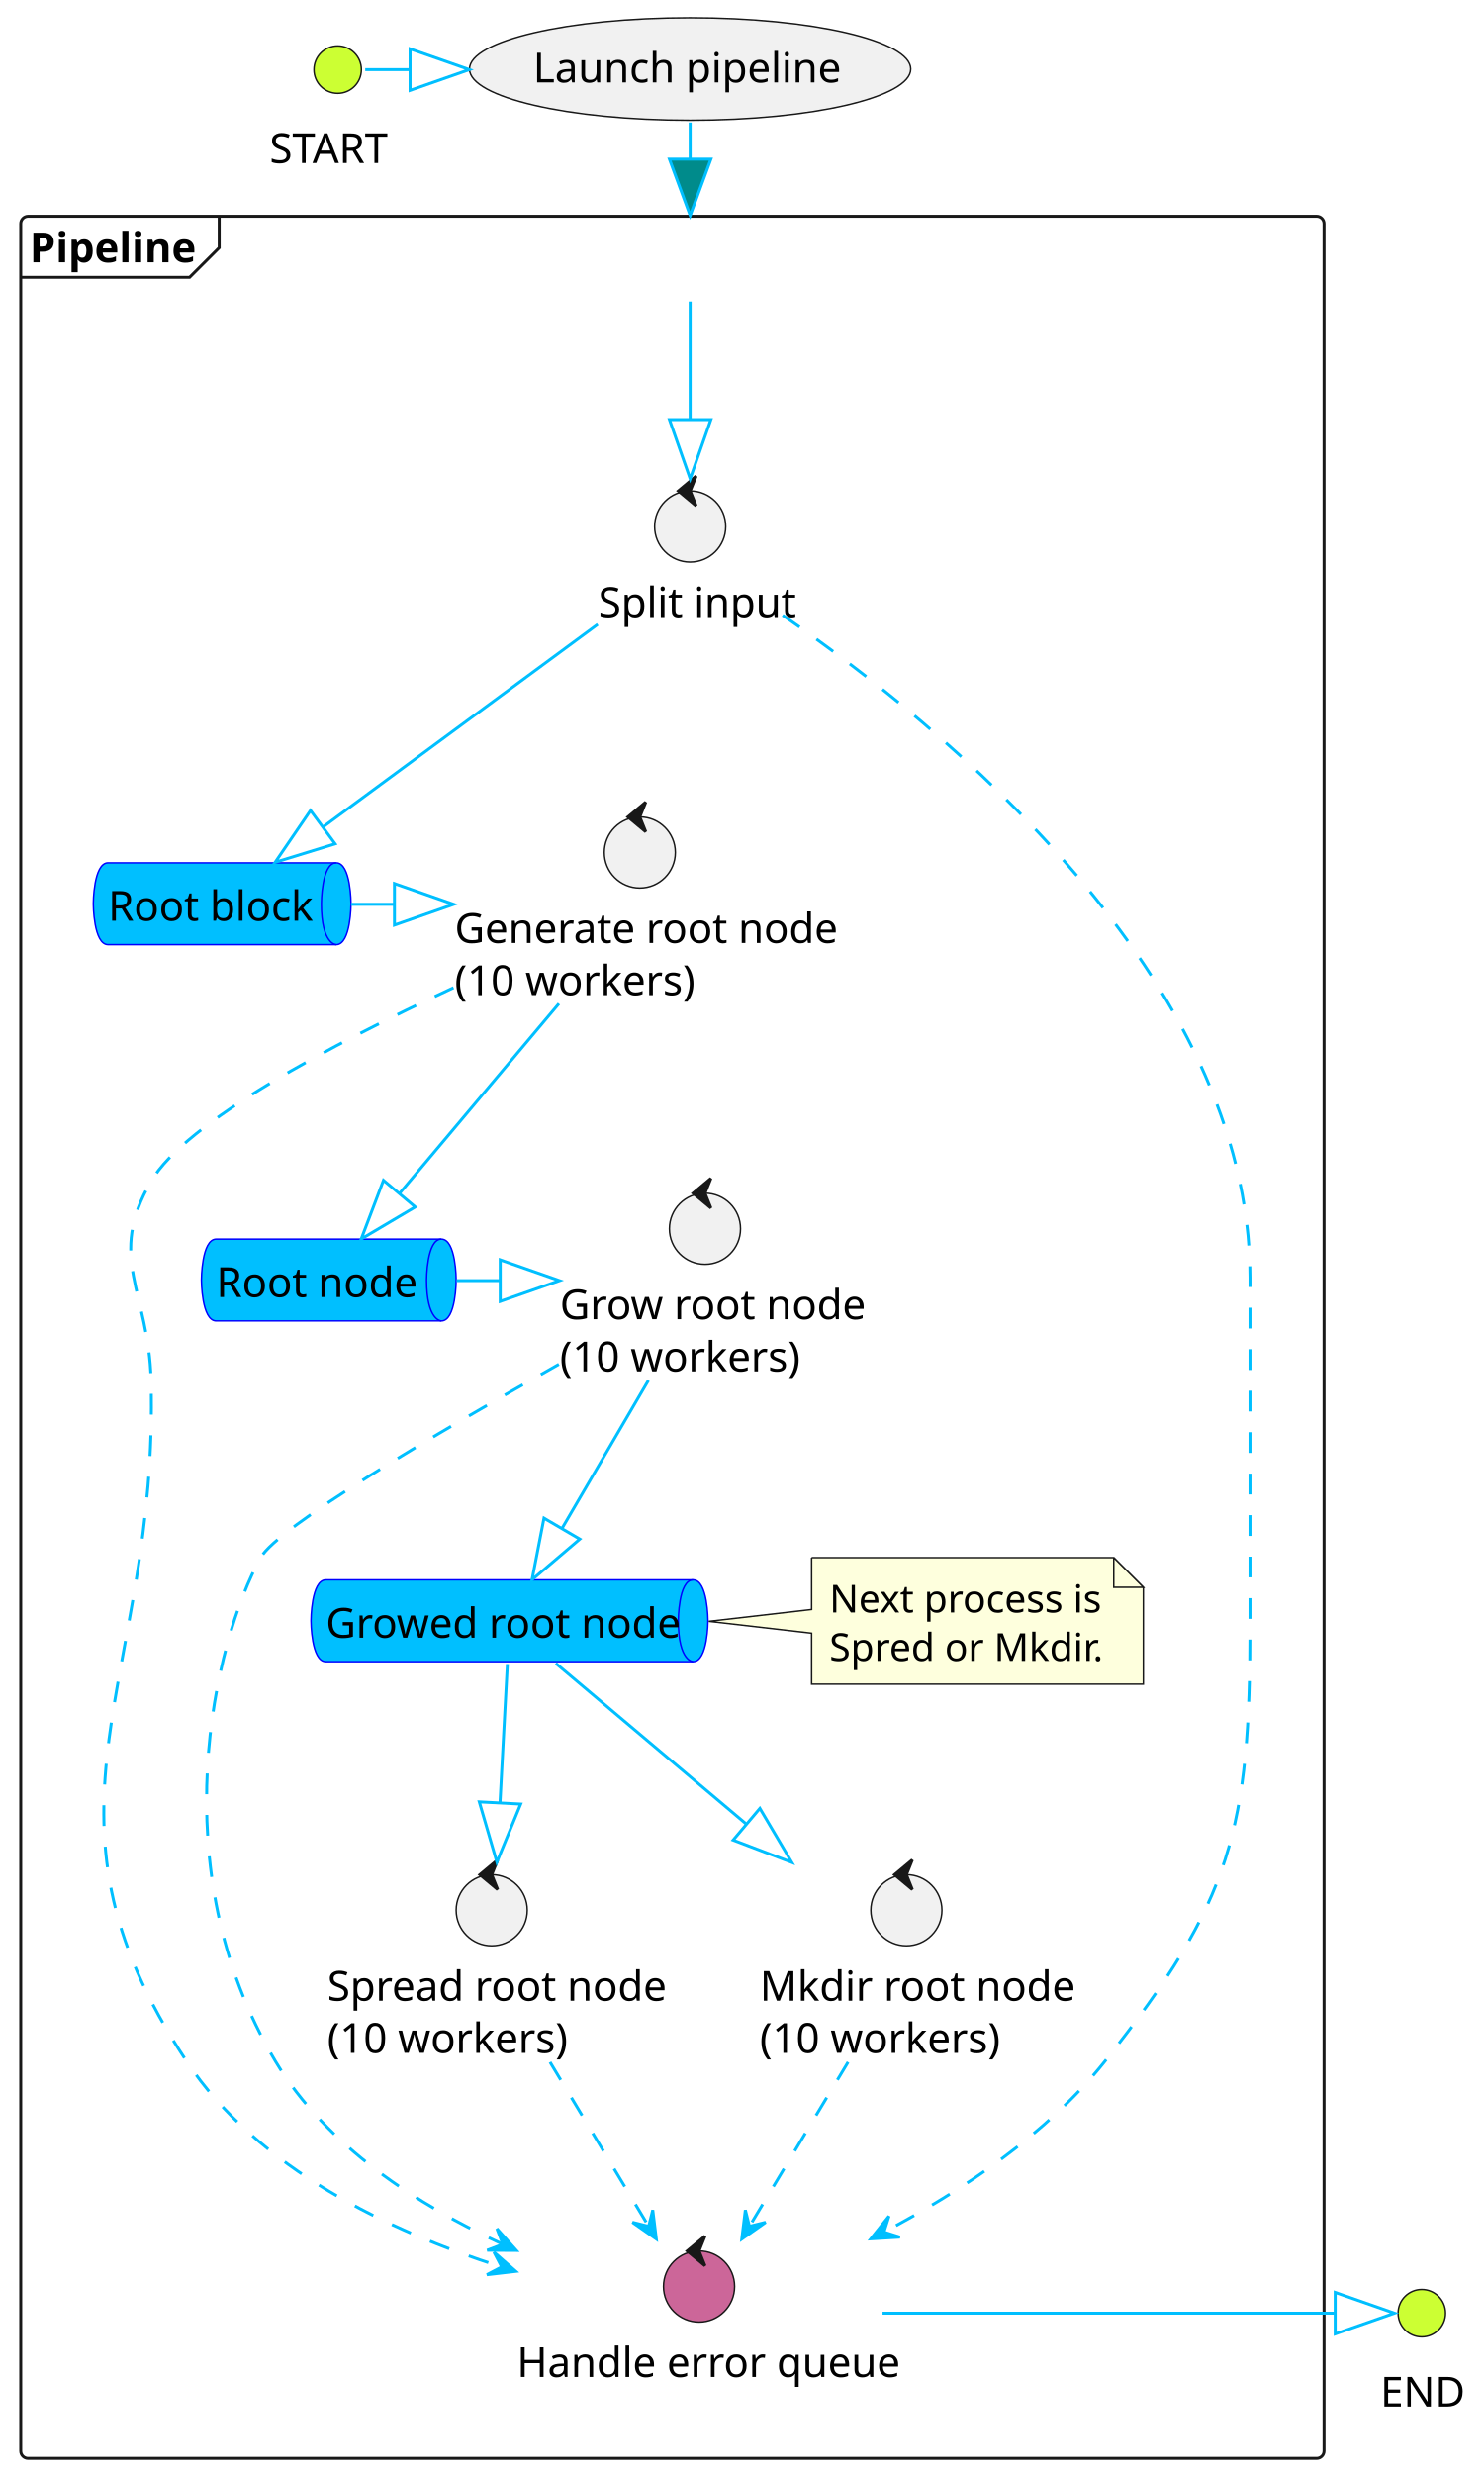
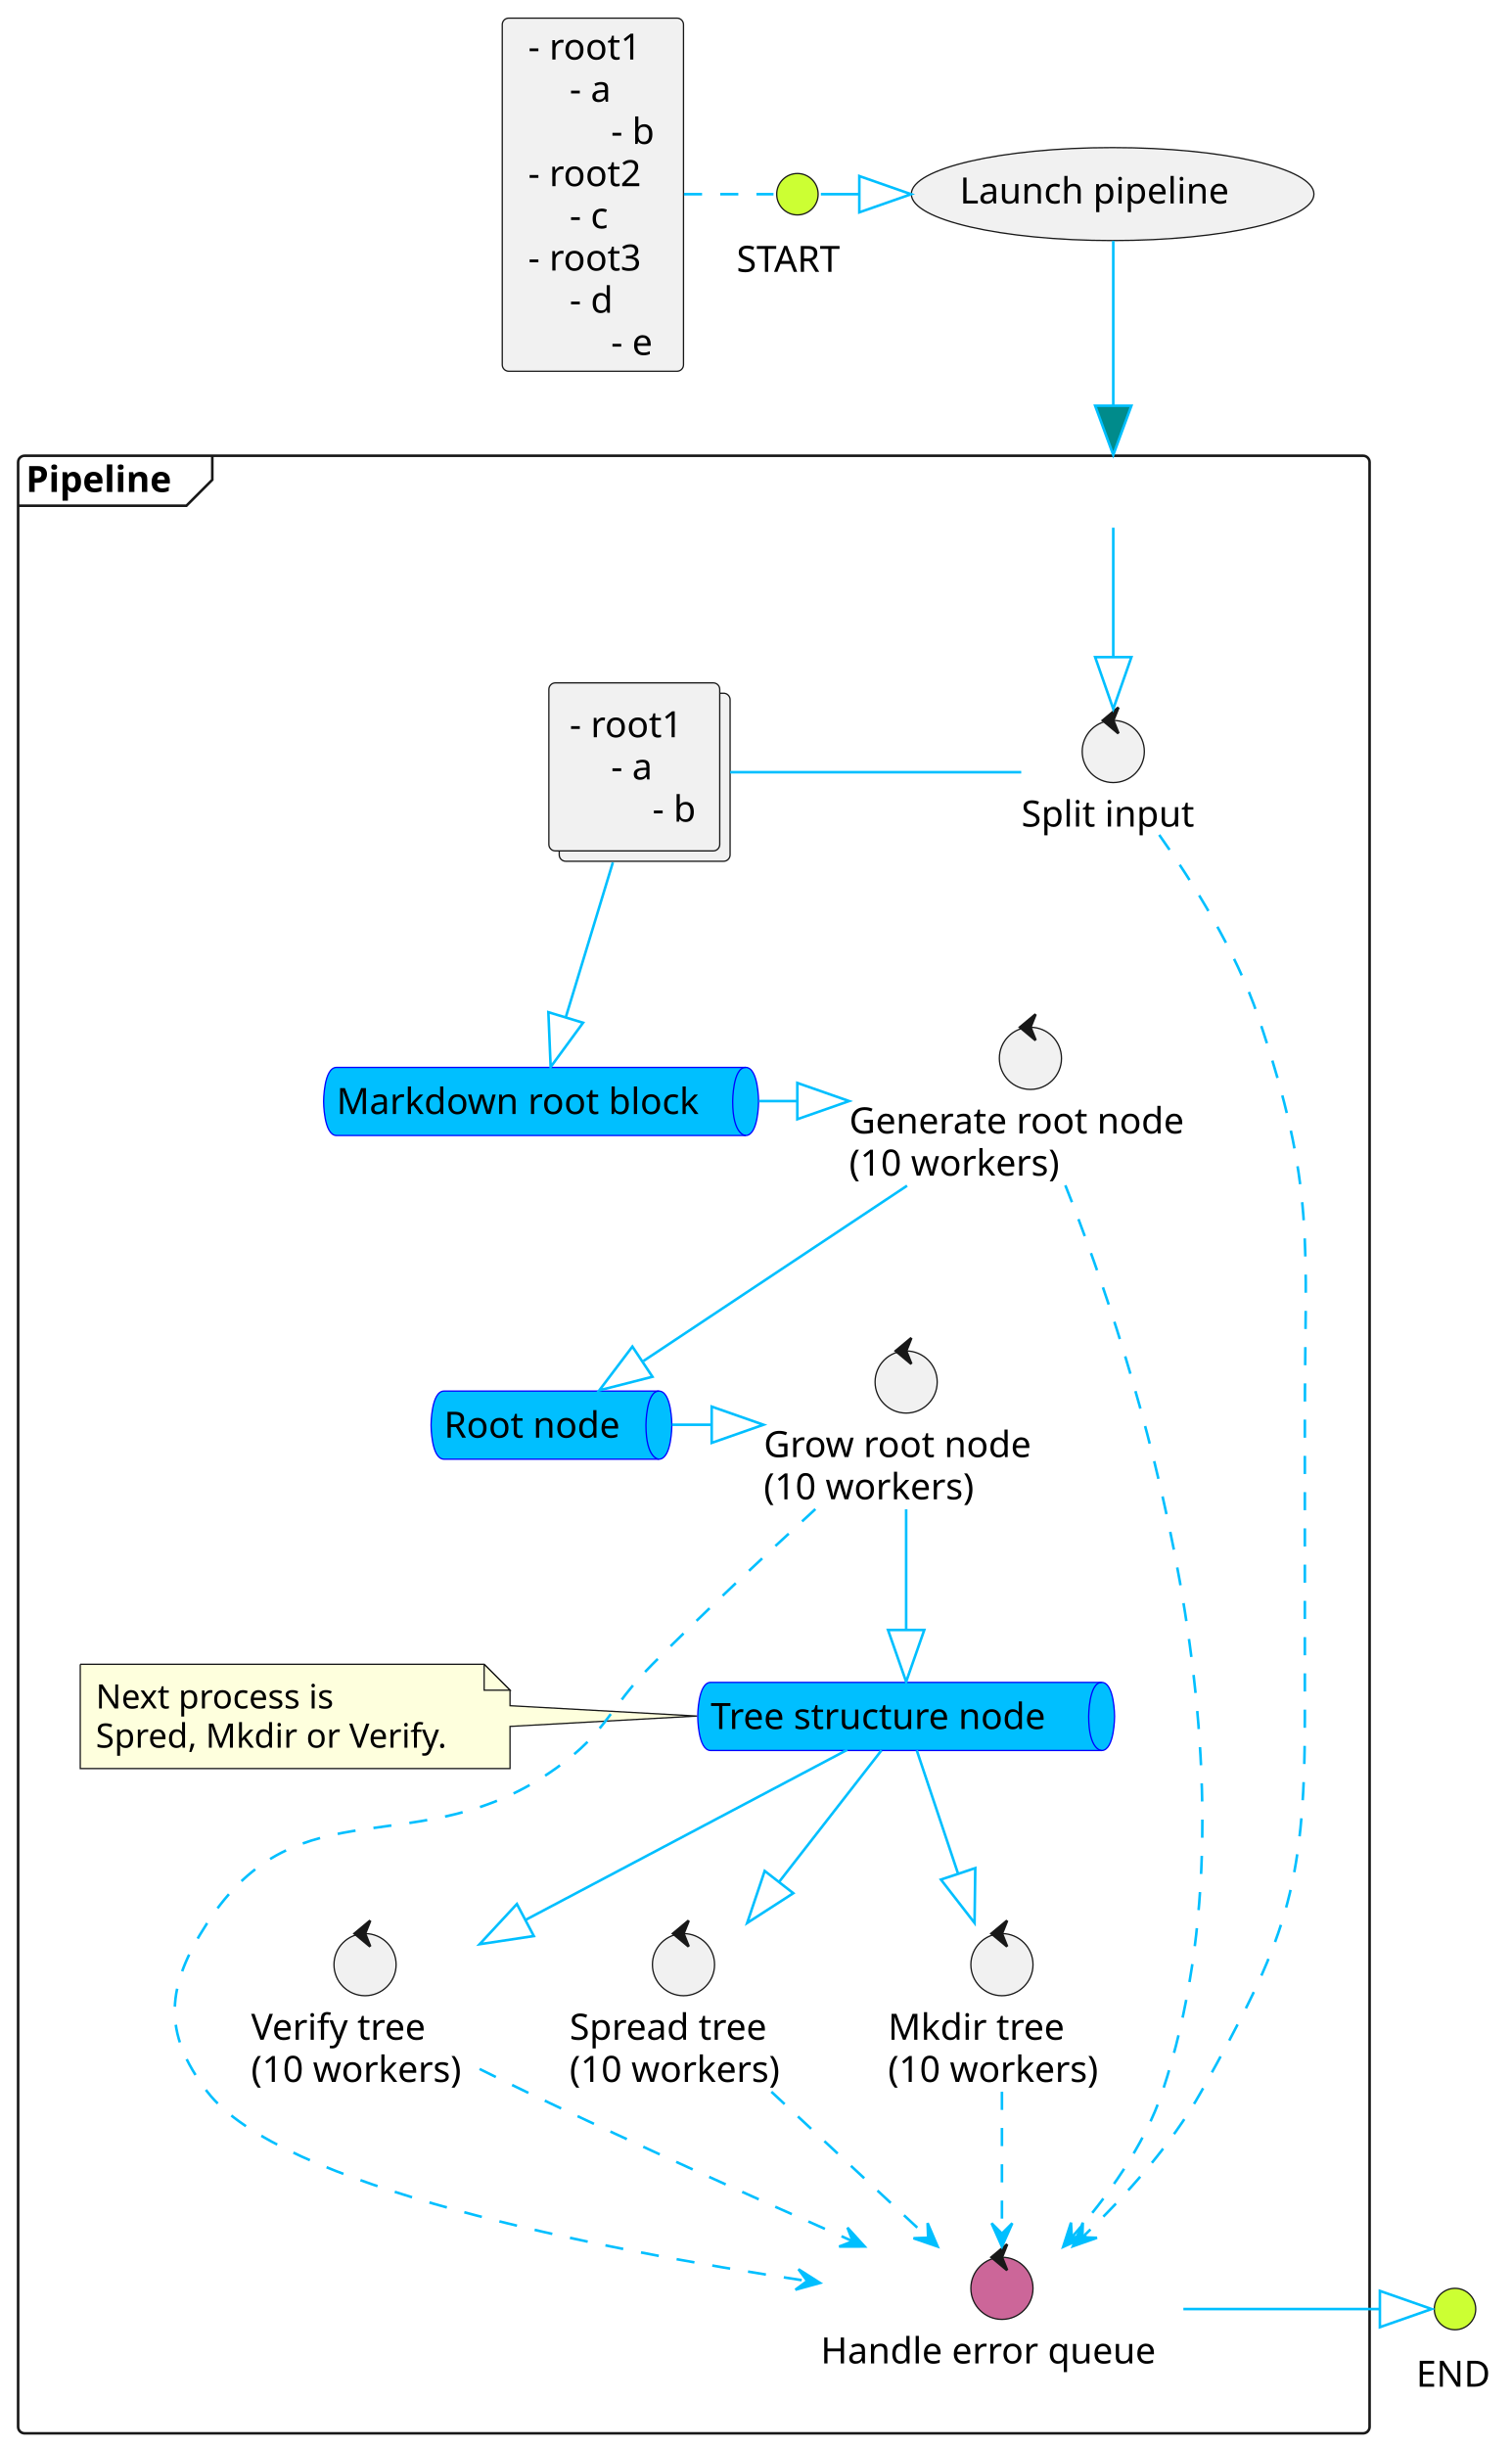
- <svg xmlns="http://www.w3.org/2000/svg" contentStyleType="text/css" height="835px" preserveAspectRatio="none" style="width:501px;height:835px;background:#008B8B;" version="1.1" viewBox="0 0 501 835" width="501px" zoomAndPan="magnify">
+ <svg xmlns="http://www.w3.org/2000/svg" contentStyleType="text/css" height="945px" preserveAspectRatio="none" style="width:584px;height:945px;background:#008B8B;" version="1.1" viewBox="0 0 584 945" width="584px" zoomAndPan="magnify">
  <defs />
  <g>
    <g id="cluster_pipeline">
-       <rect fill="none" height="756.72" rx="2.5" ry="2.5" style="stroke:#181818;stroke-width:1.0;" width="440" x="7" y="73" />
-       <path d="M74,73 L74,83.609 L64,93.609 L7,93.609 " fill="none" style="stroke:#181818;stroke-width:1.0;" />
-       <text fill="#000000" font-family="sans-serif" font-size="14" font-weight="bold" lengthAdjust="spacing" textLength="57" x="10" y="88.533">Pipeline</text>
+       <rect fill="none" height="763.72" rx="2.5" ry="2.5" style="stroke:#181818;stroke-width:1.0;" width="522" x="7" y="176" />
+       <path d="M82,176 L82,185.297 L72,195.297 L7,195.297 " fill="none" style="stroke:#181818;stroke-width:1.0;" />
+       <text fill="#000000" font-family="sans-serif" font-size="14" font-weight="bold" lengthAdjust="spacing" textLength="65" x="10" y="189.995">Pipeline</text>
    </g>
    <g id="elem_split_proc">
-       <ellipse cx="233" cy="177.72" fill="#F1F1F1" rx="12" ry="12" style="stroke:#181818;stroke-width:0.5;" />
-       <polygon fill="#181818" points="229,165.72,235,160.72,233,165.72,235,170.72,229,165.72" style="stroke:#181818;stroke-width:1.0;" />
-       <text fill="#000000" font-family="sans-serif" font-size="14" lengthAdjust="spacing" textLength="62" x="202" y="208.253">Split input</text>
+       <ellipse cx="430" cy="290.22" fill="#F1F1F1" rx="12" ry="12" style="stroke:#181818;stroke-width:0.5;" />
+       <polygon fill="#181818" points="426,278.22,432,273.22,430,278.22,432,283.22,426,278.22" style="stroke:#181818;stroke-width:1.0;" />
+       <text fill="#000000" font-family="sans-serif" font-size="14" lengthAdjust="spacing" textLength="71" x="394.5" y="319.215">Split input</text>
+     </g>
+     <g id="elem_splited">
+       <rect fill="#F1F1F1" height="64.891" rx="2.5" ry="2.5" style="stroke:#181818;stroke-width:0.5;" width="66" x="216" y="267.72" />
+       <rect fill="#F1F1F1" height="64.891" rx="2.5" ry="2.5" style="stroke:#181818;stroke-width:0.5;" width="66" x="212" y="263.72" />
+       <text fill="#000000" font-family="sans-serif" font-size="14" lengthAdjust="spacing" textLength="47" x="220" y="284.715">- root1</text>
+       <text fill="#000000" font-family="sans-serif" font-size="14" lengthAdjust="spacing" textLength="18" x="236" y="301.012">- a</text>
+       <text fill="#000000" font-family="sans-serif" font-size="14" lengthAdjust="spacing" textLength="18" x="252" y="317.309">- b</text>
    </g>
    <g id="elem_generate_root_worker">
-       <ellipse cx="216" cy="287.72" fill="#F1F1F1" rx="12" ry="12" style="stroke:#181818;stroke-width:0.5;" />
-       <polygon fill="#181818" points="212,275.72,218,270.72,216,275.72,218,280.72,212,275.72" style="stroke:#181818;stroke-width:1.0;" />
-       <text fill="#000000" font-family="sans-serif" font-size="14" lengthAdjust="spacing" textLength="125" x="153.5" y="318.253">Generate root node</text>
-       <text fill="#000000" font-family="sans-serif" font-size="14" lengthAdjust="spacing" textLength="79" x="153.5" y="335.863">(10 workers)</text>
+       <ellipse cx="398" cy="408.72" fill="#F1F1F1" rx="12" ry="12" style="stroke:#181818;stroke-width:0.5;" />
+       <polygon fill="#181818" points="394,396.72,400,391.72,398,396.72,400,401.72,394,396.72" style="stroke:#181818;stroke-width:1.0;" />
+       <text fill="#000000" font-family="sans-serif" font-size="14" lengthAdjust="spacing" textLength="140" x="328" y="437.715">Generate root node</text>
+       <text fill="#000000" font-family="sans-serif" font-size="14" lengthAdjust="spacing" textLength="88" x="328" y="454.012">(10 workers)</text>
    </g>
    <g id="elem_grow_worker">
-       <ellipse cx="238" cy="414.72" fill="#F1F1F1" rx="12" ry="12" style="stroke:#181818;stroke-width:0.5;" />
-       <polygon fill="#181818" points="234,402.72,240,397.72,238,402.72,240,407.72,234,402.72" style="stroke:#181818;stroke-width:1.0;" />
-       <text fill="#000000" font-family="sans-serif" font-size="14" lengthAdjust="spacing" textLength="98" x="189" y="445.253">Grow root node</text>
-       <text fill="#000000" font-family="sans-serif" font-size="14" lengthAdjust="spacing" textLength="79" x="189" y="462.863">(10 workers)</text>
+       <ellipse cx="350" cy="533.72" fill="#F1F1F1" rx="12" ry="12" style="stroke:#181818;stroke-width:0.5;" />
+       <polygon fill="#181818" points="346,521.72,352,516.72,350,521.72,352,526.72,346,521.72" style="stroke:#181818;stroke-width:1.0;" />
+       <text fill="#000000" font-family="sans-serif" font-size="14" lengthAdjust="spacing" textLength="110" x="295" y="562.715">Grow root node</text>
+       <text fill="#000000" font-family="sans-serif" font-size="14" lengthAdjust="spacing" textLength="88" x="295" y="579.012">(10 workers)</text>
    </g>
    <g id="elem_spread_worker">
-       <ellipse cx="166" cy="644.72" fill="#F1F1F1" rx="12" ry="12" style="stroke:#181818;stroke-width:0.5;" />
-       <polygon fill="#181818" points="162,632.72,168,627.72,166,632.72,168,637.72,162,632.72" style="stroke:#181818;stroke-width:1.0;" />
-       <text fill="#000000" font-family="sans-serif" font-size="14" lengthAdjust="spacing" textLength="111" x="110.5" y="675.253">Spread root node</text>
-       <text fill="#000000" font-family="sans-serif" font-size="14" lengthAdjust="spacing" textLength="79" x="110.5" y="692.863">(10 workers)</text>
+       <ellipse cx="264" cy="758.72" fill="#F1F1F1" rx="12" ry="12" style="stroke:#181818;stroke-width:0.5;" />
+       <polygon fill="#181818" points="260,746.72,266,741.72,264,746.72,266,751.72,260,746.72" style="stroke:#181818;stroke-width:1.0;" />
+       <text fill="#000000" font-family="sans-serif" font-size="14" lengthAdjust="spacing" textLength="84" x="220" y="787.715">Spread tree</text>
+       <text fill="#000000" font-family="sans-serif" font-size="14" lengthAdjust="spacing" textLength="88" x="220" y="804.012">(10 workers)</text>
    </g>
    <g id="elem_mkdir_worker">
-       <ellipse cx="306" cy="644.72" fill="#F1F1F1" rx="12" ry="12" style="stroke:#181818;stroke-width:0.5;" />
-       <polygon fill="#181818" points="302,632.72,308,627.72,306,632.72,308,637.72,302,632.72" style="stroke:#181818;stroke-width:1.0;" />
-       <text fill="#000000" font-family="sans-serif" font-size="14" lengthAdjust="spacing" textLength="99" x="256.5" y="675.253">Mkdir root node</text>
-       <text fill="#000000" font-family="sans-serif" font-size="14" lengthAdjust="spacing" textLength="79" x="256.5" y="692.863">(10 workers)</text>
+       <ellipse cx="387" cy="758.72" fill="#F1F1F1" rx="12" ry="12" style="stroke:#181818;stroke-width:0.5;" />
+       <polygon fill="#181818" points="383,746.72,389,741.72,387,746.72,389,751.72,383,746.72" style="stroke:#181818;stroke-width:1.0;" />
+       <text fill="#000000" font-family="sans-serif" font-size="14" lengthAdjust="spacing" textLength="72" x="343" y="787.715">Mkdir tree</text>
+       <text fill="#000000" font-family="sans-serif" font-size="14" lengthAdjust="spacing" textLength="88" x="343" y="804.012">(10 workers)</text>
+     </g>
+     <g id="elem_verify_worker">
+       <ellipse cx="141" cy="758.72" fill="#F1F1F1" rx="12" ry="12" style="stroke:#181818;stroke-width:0.5;" />
+       <polygon fill="#181818" points="137,746.72,143,741.72,141,746.72,143,751.72,137,746.72" style="stroke:#181818;stroke-width:1.0;" />
+       <text fill="#000000" font-family="sans-serif" font-size="14" lengthAdjust="spacing" textLength="75" x="97" y="787.715">Verify tree</text>
+       <text fill="#000000" font-family="sans-serif" font-size="14" lengthAdjust="spacing" textLength="88" x="97" y="804.012">(10 workers)</text>
    </g>
    <g id="elem_error_handler">
-       <ellipse cx="236" cy="771.72" fill="#CC6699" rx="12" ry="12" style="stroke:#181818;stroke-width:0.5;" />
-       <polygon fill="#181818" points="232,759.72,238,754.72,236,759.72,238,764.72,232,759.72" style="stroke:#181818;stroke-width:1.0;" />
-       <text fill="#000000" font-family="sans-serif" font-size="14" lengthAdjust="spacing" textLength="123" x="174.5" y="802.253">Handle error queue</text>
+       <ellipse cx="387" cy="883.72" fill="#CC6699" rx="12" ry="12" style="stroke:#181818;stroke-width:0.5;" />
+       <polygon fill="#181818" points="383,871.72,389,866.72,387,871.72,389,876.72,383,871.72" style="stroke:#181818;stroke-width:1.0;" />
+       <text fill="#000000" font-family="sans-serif" font-size="14" lengthAdjust="spacing" textLength="140" x="317" y="912.715">Handle error queue</text>
    </g>
    <g id="elem_split_q">
-       <path d="M36.5,291.22 L113.5,291.22 C118.5,291.22 118.5,305.025 118.5,305.025 C118.5,305.025 118.5,318.829 113.5,318.829 L36.5,318.829 C31.5,318.829 31.5,305.025 31.5,305.025 C31.5,305.025 31.5,291.22 36.5,291.22 " fill="#00BFFF" style="stroke:#0000FF;stroke-width:0.5;" />
-       <path d="M113.5,291.22 C108.5,291.22 108.5,305.025 108.5,305.025 C108.5,318.829 113.5,318.829 113.5,318.829 " fill="none" style="stroke:#0000FF;stroke-width:0.5;" />
-       <text fill="#000000" font-family="sans-serif" font-size="14" lengthAdjust="spacing" textLength="67" x="36.5" y="310.753">Root block</text>
+       <path d="M130,412.22 L288,412.22 C293,412.22 293,425.368 293,425.368 C293,425.368 293,438.517 288,438.517 L130,438.517 C125,438.517 125,425.368 125,425.368 C125,425.368 125,412.22 130,412.22 " fill="#00BFFF" style="stroke:#0000FF;stroke-width:0.5;" />
+       <path d="M288,412.22 C283,412.22 283,425.368 283,425.368 C283,438.517 288,438.517 288,438.517 " fill="none" style="stroke:#0000FF;stroke-width:0.5;" />
+       <text fill="#000000" font-family="sans-serif" font-size="14" lengthAdjust="spacing" textLength="148" x="130" y="430.215">Markdown root block</text>
    </g>
    <g id="elem_root_q">
-       <path d="M73,418.22 L149,418.22 C154,418.22 154,432.025 154,432.025 C154,432.025 154,445.829 149,445.829 L73,445.829 C68,445.829 68,432.025 68,432.025 C68,432.025 68,418.22 73,418.22 " fill="#00BFFF" style="stroke:#0000FF;stroke-width:0.5;" />
-       <path d="M149,418.22 C144,418.22 144,432.025 144,432.025 C144,445.829 149,445.829 149,445.829 " fill="none" style="stroke:#0000FF;stroke-width:0.5;" />
-       <text fill="#000000" font-family="sans-serif" font-size="14" lengthAdjust="spacing" textLength="66" x="73" y="437.753">Root node</text>
+       <path d="M171.5,537.22 L254.5,537.22 C259.5,537.22 259.5,550.368 259.5,550.368 C259.5,550.368 259.5,563.517 254.5,563.517 L171.5,563.517 C166.5,563.517 166.5,550.368 166.5,550.368 C166.5,550.368 166.5,537.22 171.5,537.22 " fill="#00BFFF" style="stroke:#0000FF;stroke-width:0.5;" />
+       <path d="M254.5,537.22 C249.5,537.22 249.5,550.368 249.5,550.368 C249.5,563.517 254.5,563.517 254.5,563.517 " fill="none" style="stroke:#0000FF;stroke-width:0.5;" />
+       <text fill="#000000" font-family="sans-serif" font-size="14" lengthAdjust="spacing" textLength="73" x="171.5" y="555.215">Root node</text>
    </g>
    <g id="elem_growing_q">
-       <path d="M110,533.22 L234,533.22 C239,533.22 239,547.025 239,547.025 C239,547.025 239,560.829 234,560.829 L110,560.829 C105,560.829 105,547.025 105,547.025 C105,547.025 105,533.22 110,533.22 " fill="#00BFFF" style="stroke:#0000FF;stroke-width:0.5;" />
-       <path d="M234,533.22 C229,533.22 229,547.025 229,547.025 C229,560.829 234,560.829 234,560.829 " fill="none" style="stroke:#0000FF;stroke-width:0.5;" />
-       <text fill="#000000" font-family="sans-serif" font-size="14" lengthAdjust="spacing" textLength="114" x="110" y="552.753">Growed root node</text>
+       <path d="M274.5,649.72 L425.5,649.72 C430.5,649.72 430.5,662.868 430.5,662.868 C430.5,662.868 430.5,676.017 425.5,676.017 L274.5,676.017 C269.5,676.017 269.5,662.868 269.5,662.868 C269.5,662.868 269.5,649.72 274.5,649.72 " fill="#00BFFF" style="stroke:#0000FF;stroke-width:0.5;" />
+       <path d="M425.5,649.72 C420.5,649.72 420.5,662.868 420.5,662.868 C420.5,676.017 425.5,676.017 425.5,676.017 " fill="none" style="stroke:#0000FF;stroke-width:0.5;" />
+       <text fill="#000000" font-family="sans-serif" font-size="14" lengthAdjust="spacing" textLength="141" x="274.5" y="667.715">Tree structure node</text>
    </g>
-     <g id="elem_GMN15">
-       <path d="M274,525.72 L274,543.22 L239.27,547.22 L274,551.22 L274,568.423 A0,0 0 0 0 274,568.423 L386,568.423 A0,0 0 0 0 386,568.423 L386,535.72 L376,525.72 L274,525.72 A0,0 0 0 0 274,525.72 " fill="#FEFFDD" style="stroke:#181818;stroke-width:0.5;" />
-       <path d="M376,525.72 L376,535.72 L386,535.72 L376,525.72 " fill="#FEFFDD" style="stroke:#181818;stroke-width:0.5;" />
-       <text fill="#000000" font-family="sans-serif" font-size="13" lengthAdjust="spacing" textLength="91" x="280" y="544.215">Next process is</text>
-       <text fill="#000000" font-family="sans-serif" font-size="13" lengthAdjust="spacing" textLength="89" x="280" y="560.567">Spred or Mkdir.</text>
+     <g id="elem_GMN19">
+       <path d="M31,642.72 L31,682.986 A0,0 0 0 0 31,682.986 L197,682.986 A0,0 0 0 0 197,682.986 L197,666.72 L269.25,662.72 L197,658.72 L197,652.72 L187,642.72 L31,642.72 A0,0 0 0 0 31,642.72 " fill="#FEFFDD" style="stroke:#181818;stroke-width:0.5;" />
+       <path d="M187,642.72 L187,652.72 L197,652.72 L187,642.72 " fill="#FEFFDD" style="stroke:#181818;stroke-width:0.5;" />
+       <text fill="#000000" font-family="sans-serif" font-size="13" lengthAdjust="spacing" textLength="100" x="37" y="659.787">Next process is</text>
+       <text fill="#000000" font-family="sans-serif" font-size="13" lengthAdjust="spacing" textLength="145" x="37" y="674.92">Spred, Mkdir or Verify.</text>
    </g>
    <g id="elem_start">
-       <ellipse cx="114" cy="23.5" fill="#CCFF33" rx="8" ry="8" style="stroke:#181818;stroke-width:0.5;" />
-       <text fill="#000000" font-family="sans-serif" font-size="14" lengthAdjust="spacing" textLength="46" x="91" y="55.033">START</text>
+       <ellipse cx="308" cy="75" fill="#CCFF33" rx="8" ry="8" style="stroke:#181818;stroke-width:0.5;" />
+       <text fill="#000000" font-family="sans-serif" font-size="14" lengthAdjust="spacing" textLength="47" x="284.5" y="104.995">START</text>
+     </g>
+     <g id="elem_markdown">
+       <rect fill="#F1F1F1" height="136.375" rx="2.5" ry="2.5" style="stroke:#181818;stroke-width:0.5;" width="70" x="194" y="7" />
+       <text fill="#000000" font-family="sans-serif" font-size="14" lengthAdjust="spacing" textLength="47" x="204" y="22.995">- root1</text>
+       <text fill="#000000" font-family="sans-serif" font-size="14" lengthAdjust="spacing" textLength="18" x="220" y="39.292">- a</text>
+       <text fill="#000000" font-family="sans-serif" font-size="14" lengthAdjust="spacing" textLength="18" x="236" y="55.589">- b</text>
+       <text fill="#000000" font-family="sans-serif" font-size="14" lengthAdjust="spacing" textLength="47" x="204" y="71.886">- root2</text>
+       <text fill="#000000" font-family="sans-serif" font-size="14" lengthAdjust="spacing" textLength="17" x="220" y="88.183">- c</text>
+       <text fill="#000000" font-family="sans-serif" font-size="14" lengthAdjust="spacing" textLength="47" x="204" y="104.48">- root3</text>
+       <text fill="#000000" font-family="sans-serif" font-size="14" lengthAdjust="spacing" textLength="18" x="220" y="120.776">- d</text>
+       <text fill="#000000" font-family="sans-serif" font-size="14" lengthAdjust="spacing" textLength="18" x="236" y="137.073">- e</text>
    </g>
    <g id="elem_init">
-       <ellipse cx="232.981" cy="23.296" fill="#F1F1F1" rx="74.481" ry="17.296" style="stroke:#181818;stroke-width:0.5;" />
-       <text fill="#000000" font-family="sans-serif" font-size="14" lengthAdjust="spacing" textLength="100" x="179.981" y="27.813">Launch pipeline</text>
+       <ellipse cx="429.753" cy="74.951" fill="#F1F1F1" rx="77.753" ry="17.951" style="stroke:#181818;stroke-width:0.5;" />
+       <text fill="#000000" font-family="sans-serif" font-size="14" lengthAdjust="spacing" textLength="113" x="370.699" y="78.581">Launch pipeline</text>
    </g>
    <g id="elem_end">
-       <ellipse cx="480" cy="780.72" fill="#CCFF33" rx="8" ry="8" style="stroke:#181818;stroke-width:0.5;" />
-       <text fill="#000000" font-family="sans-serif" font-size="14" lengthAdjust="spacing" textLength="28" x="466" y="812.253">END</text>
+       <ellipse cx="562" cy="891.72" fill="#CCFF33" rx="8" ry="8" style="stroke:#181818;stroke-width:0.5;" />
+       <text fill="#000000" font-family="sans-serif" font-size="14" lengthAdjust="spacing" textLength="30" x="547" y="921.715">END</text>
+     </g>
+     <g id="link_markdown_start">
+       <path d="M264.18,75 C275.71,75 287.23,75 298.76,75 " fill="none" id="markdown-start" style="stroke:#00BFFF;stroke-width:1.0;stroke-dasharray:7.0,7.0;" />
    </g>
    <g id="link_start_init">
-       <path d="M123.3,23.5 C128.33,23.5 133.36,23.5 138.4,23.5 " fill="none" id="start-to-init" style="stroke:#00BFFF;stroke-width:1.0;" />
-       <polygon fill="none" points="138.44,16.5,158.44,23.5,138.44,30.5,138.44,16.5" style="stroke:#00BFFF;stroke-width:1.0;" />
+       <path d="M317.05,75 C321.96,75 326.86,75 331.76,75 " fill="none" id="start-to-init" style="stroke:#00BFFF;stroke-width:1.0;" />
+       <polygon fill="none" points="331.91,68,351.91,75,331.91,82,331.91,68" style="stroke:#00BFFF;stroke-width:1.0;" />
    </g>
    <g id="link_init_pipeline">
-       <path d="M233,41.34 C233,46.752 233,53.005 233,59.373 C233,62.557 233,65.77 233,68.921 C233,69.709 233,70.493 233,71.272 C233,71.661 233,72.049 233,72.436 C233,72.533 233,72.629 233,72.726 " fill="none" id="init-to-pipeline" style="stroke:#00BFFF;stroke-width:1.0;" />
-       <polygon fill="#008B8B" points="233,72.726,240,53.726,226,53.726,233,72.726" style="stroke:#00BFFF;stroke-width:1.0;" />
+       <path d="M430,93.04 C430,110.015 430,136.762 430,159.551 C430,165.248 430,170.698 430,175.686 " fill="none" id="init-to-pipeline" style="stroke:#00BFFF;stroke-width:1.0;" />
+       <polygon fill="#008B8B" points="430,175.686,437,156.686,423,156.686,430,175.686" style="stroke:#00BFFF;stroke-width:1.0;" />
    </g>
    <g id="link_pipeline_split_proc">
-       <path d="M233,101.78 C233,102.98 233,121.83 233,141.35 " fill="none" id="pipeline-to-split_proc" style="stroke:#00BFFF;stroke-width:1.0;" />
-       <polygon fill="none" points="240,141.62,233,161.62,226,141.62,240,141.62" style="stroke:#00BFFF;stroke-width:1.0;" />
+       <path d="M430,203.79 C430,205.24 430,229.89 430,253.5 " fill="none" id="pipeline-to-split_proc" style="stroke:#00BFFF;stroke-width:1.0;" />
+       <polygon fill="none" points="437,253.78,430,273.78,423,253.78,437,253.78" style="stroke:#00BFFF;stroke-width:1.0;" />
    </g>
-     <g id="link_split_proc_split_q">
-       <path d="M201.78,210.74 C175.08,230.43 136.7,258.72 109.18,279.02 " fill="none" id="split_proc-to-split_q" style="stroke:#00BFFF;stroke-width:1.0;" />
-       <polygon fill="none" points="113.14,284.8,92.89,291.03,104.83,273.53,113.14,284.8" style="stroke:#00BFFF;stroke-width:1.0;" />
+     <g id="link_split_proc_splited">
+       <path d="M394.45,298.22 C356.98,298.22 319.5,298.22 282.03,298.22 " fill="none" id="split_proc-splited" style="stroke:#00BFFF;stroke-width:1.0;" />
+     </g>
+     <g id="link_splited_split_q">
+       <path d="M236.72,333.05 C231.06,351.65 224.09,374.59 218.55,392.8 " fill="none" id="splited-to-split_q" style="stroke:#00BFFF;stroke-width:1.0;" />
+       <polygon fill="none" points="225.21,394.97,212.69,412.07,211.81,390.9,225.21,394.97" style="stroke:#00BFFF;stroke-width:1.0;" />
    </g>
    <g id="link_split_q_generate_root_worker">
-       <path d="M118.51,305.22 C123.38,305.22 128.26,305.22 133.13,305.22 " fill="none" id="split_q-to-generate_root_worker" style="stroke:#00BFFF;stroke-width:1.0;" />
-       <polygon fill="none" points="133.17,298.22,153.17,305.22,133.17,312.22,133.17,298.22" style="stroke:#00BFFF;stroke-width:1.0;" />
+       <path d="M293.16,425.22 C298.06,425.22 302.95,425.22 307.85,425.22 " fill="none" id="split_q-to-generate_root_worker" style="stroke:#00BFFF;stroke-width:1.0;" />
+       <polygon fill="none" points="307.97,418.22,327.97,425.22,307.97,432.22,307.97,418.22" style="stroke:#00BFFF;stroke-width:1.0;" />
    </g>
    <g id="link_generate_root_worker_root_q">
-       <path d="M188.69,338.74 C172.03,358.56 150.94,383.67 134.94,402.72 " fill="none" id="generate_root_worker-to-root_q" style="stroke:#00BFFF;stroke-width:1.0;" />
-       <polygon fill="none" points="140.18,407.37,121.95,418.18,129.46,398.36,140.18,407.37" style="stroke:#00BFFF;stroke-width:1.0;" />
+       <path d="M350.36,457.9 C318.57,479.03 277.45,506.37 248.51,525.61 " fill="none" id="generate_root_worker-to-root_q" style="stroke:#00BFFF;stroke-width:1.0;" />
+       <polygon fill="none" points="252.01,531.69,231.48,536.93,244.26,520.03,252.01,531.69" style="stroke:#00BFFF;stroke-width:1.0;" />
    </g>
    <g id="link_root_q_grow_worker">
-       <path d="M154.16,432.22 C159.04,432.22 163.92,432.22 168.81,432.22 " fill="none" id="root_q-to-grow_worker" style="stroke:#00BFFF;stroke-width:1.0;" />
-       <polygon fill="none" points="168.88,425.22,188.88,432.22,168.88,439.22,168.88,425.22" style="stroke:#00BFFF;stroke-width:1.0;" />
+       <path d="M259.56,550.22 C264.62,550.22 269.68,550.22 274.74,550.22 " fill="none" id="root_q-to-grow_worker" style="stroke:#00BFFF;stroke-width:1.0;" />
+       <polygon fill="none" points="274.89,543.22,294.89,550.22,274.89,557.22,274.89,543.22" style="stroke:#00BFFF;stroke-width:1.0;" />
    </g>
    <g id="link_grow_worker_growing_q">
-       <path d="M218.91,465.9 C209.7,481.67 198.72,500.46 189.7,515.91 " fill="none" id="grow_worker-to-growing_q" style="stroke:#00BFFF;stroke-width:1.0;" />
-       <polygon fill="none" points="195.74,519.46,179.61,533.2,183.65,512.39,195.74,519.46" style="stroke:#00BFFF;stroke-width:1.0;" />
+       <path d="M350,582.88 C350,597.45 350,614.71 350,629.35 " fill="none" id="grow_worker-to-growing_q" style="stroke:#00BFFF;stroke-width:1.0;" />
+       <polygon fill="none" points="357,629.47,350,649.47,343,629.47,357,629.47" style="stroke:#00BFFF;stroke-width:1.0;" />
    </g>
    <g id="link_growing_q_spread_worker">
-       <path d="M171.29,561.63 C170.67,573.33 169.72,591.1 168.8,608.41 " fill="none" id="growing_q-to-spread_worker" style="stroke:#00BFFF;stroke-width:1.0;" />
-       <polygon fill="none" points="175.79,608.89,167.74,628.49,161.81,608.15,175.79,608.89" style="stroke:#00BFFF;stroke-width:1.0;" />
+       <path d="M340.47,675.97 C330.86,688.31 315.42,708.15 300.93,726.77 " fill="none" id="growing_q-to-spread_worker" style="stroke:#00BFFF;stroke-width:1.0;" />
+       <polygon fill="none" points="306.41,731.13,288.6,742.62,295.36,722.53,306.41,731.13" style="stroke:#00BFFF;stroke-width:1.0;" />
    </g>
    <g id="link_growing_q_mkdir_worker">
-       <path d="M187.63,561.4 C203.4,574.7 228.64,595.98 251.77,615.49 " fill="none" id="growing_q-to-mkdir_worker" style="stroke:#00BFFF;stroke-width:1.0;" />
-       <polygon fill="none" points="256.53,610.35,267.31,628.59,247.5,621.05,256.53,610.35" style="stroke:#00BFFF;stroke-width:1.0;" />
+       <path d="M354.1,675.97 C357.98,687.56 364.08,705.77 369.98,723.38 " fill="none" id="growing_q-to-mkdir_worker" style="stroke:#00BFFF;stroke-width:1.0;" />
+       <polygon fill="none" points="376.7,721.43,376.42,742.62,363.43,725.87,376.7,721.43" style="stroke:#00BFFF;stroke-width:1.0;" />
+     </g>
+     <g id="link_growing_q_verify_worker">
+       <path d="M327.24,675.76 C297.65,691.4 244.83,719.32 202.98,741.45 " fill="none" id="growing_q-to-verify_worker" style="stroke:#00BFFF;stroke-width:1.0;" />
+       <polygon fill="none" points="206.19,747.67,185.24,750.83,199.65,735.3,206.19,747.67" style="stroke:#00BFFF;stroke-width:1.0;" />
    </g>
    <g id="link_split_proc_error_handler">
-       <path d="M264.21,207.65 C317.89,244.66 422,329.54 422,431.22 C422,431.22 422,431.22 422,548.22 C422,617.3 415.94,641.61 373,695.72 C353.49,720.31 324.67,739.5 298.5,753.3 " fill="none" id="split_proc-to-error_handler" style="stroke:#00BFFF;stroke-width:1.0;stroke-dasharray:7.0,7.0;" />
-       <polygon fill="#00BFFF" points="293.98,755.64,303.811,755.055,298.42,753.341,300.134,747.95,293.98,755.64" style="stroke:#00BFFF;stroke-width:1.0;" />
+       <path d="M447.75,322.43 C460.62,340.56 477.25,366.92 486,392.72 C508.49,459.02 504,479.21 504,549.22 C504,549.22 504,549.22 504,663.72 C504,730.14 496.39,749.73 464,807.72 C452.25,828.76 434.09,848.68 418.36,863.74 " fill="none" id="split_proc-to-error_handler" style="stroke:#00BFFF;stroke-width:1.0;stroke-dasharray:7.0,7.0;" />
+       <polygon fill="#00BFFF" points="414.42,867.46,423.715,864.205,418.061,864.033,418.232,858.379,414.42,867.46" style="stroke:#00BFFF;stroke-width:1.0;" />
    </g>
    <g id="link_generate_root_worker_error_handler">
-       <path d="M153.11,333.35 C111.57,352.71 62.7,378.74 51,398.72 C35.95,424.41 50.22,435.95 51,465.72 C53.67,568.05 6.44,610.41 63,695.72 C87.01,731.94 131.33,753.04 169.09,765.04 " fill="none" id="generate_root_worker-to-error_handler" style="stroke:#00BFFF;stroke-width:1.0;stroke-dasharray:7.0,7.0;" />
-       <polygon fill="#00BFFF" points="174.14,766.6,166.736,760.105,169.366,765.114,164.358,767.744,174.14,766.6" style="stroke:#00BFFF;stroke-width:1.0;" />
+       <path d="M411.49,457.76 C437.93,524.22 490.51,682.8 449,807.72 C441.99,828.81 427.31,848.87 414,863.98 " fill="none" id="generate_root_worker-to-error_handler" style="stroke:#00BFFF;stroke-width:1.0;stroke-dasharray:7.0,7.0;" />
+       <polygon fill="#00BFFF" points="410.64,867.72,419.626,863.689,413.978,863.997,413.67,858.349,410.64,867.72" style="stroke:#00BFFF;stroke-width:1.0;" />
    </g>
    <g id="link_grow_worker_error_handler">
-       <path d="M188.67,460.45 C147.2,483.85 93.76,515.4 88,525.72 C72.32,553.8 54.08,630.73 93,695.72 C110.13,724.33 141.02,744.24 169.72,757.47 " fill="none" id="grow_worker-to-error_handler" style="stroke:#00BFFF;stroke-width:1.0;stroke-dasharray:7.0,7.0;" />
-       <polygon fill="#00BFFF" points="174.31,759.54,167.753,752.191,169.753,757.483,164.461,759.483,174.31,759.54" style="stroke:#00BFFF;stroke-width:1.0;" />
+       <path d="M314.94,582.8 C295.99,600.16 272.36,622.26 252,642.72 C234.92,659.88 234.69,668.62 215,682.72 C161.61,720.94 115.78,687.67 80,742.72 C64.26,766.94 62.44,784.78 80,807.72 C108,844.29 229.89,868.45 311.41,880.84 " fill="none" id="grow_worker-to-error_handler" style="stroke:#00BFFF;stroke-width:1.0;stroke-dasharray:7.0,7.0;" />
+       <polygon fill="#00BFFF" points="316.72,881.64,308.414,876.347,311.776,880.897,307.226,884.258,316.72,881.64" style="stroke:#00BFFF;stroke-width:1.0;" />
    </g>
    <g id="link_spread_worker_error_handler">
-       <path d="M185.69,695.98 C196.11,713.33 208.79,734.43 218.81,751.12 " fill="none" id="spread_worker-to-error_handler" style="stroke:#00BFFF;stroke-width:1.0;stroke-dasharray:7.0,7.0;" />
-       <polygon fill="#00BFFF" points="221.57,755.7,220.369,745.925,218.998,751.413,213.51,750.04,221.57,755.7" style="stroke:#00BFFF;stroke-width:1.0;" />
+       <path d="M297.94,807.81 C316.84,825.41 340.13,847.09 358.15,863.87 " fill="none" id="spread_worker-to-error_handler" style="stroke:#00BFFF;stroke-width:1.0;stroke-dasharray:7.0,7.0;" />
+       <polygon fill="#00BFFF" points="362.15,867.58,358.282,858.522,358.488,864.176,352.835,864.381,362.15,867.58" style="stroke:#00BFFF;stroke-width:1.0;" />
    </g>
    <g id="link_mkdir_worker_error_handler">
-       <path d="M286.31,695.98 C275.89,713.33 263.21,734.43 253.19,751.12 " fill="none" id="mkdir_worker-to-error_handler" style="stroke:#00BFFF;stroke-width:1.0;stroke-dasharray:7.0,7.0;" />
-       <polygon fill="#00BFFF" points="250.43,755.7,258.49,750.04,253.002,751.413,251.631,745.925,250.43,755.7" style="stroke:#00BFFF;stroke-width:1.0;" />
+       <path d="M387,807.81 C387,824.82 387,845.64 387,862.16 " fill="none" id="mkdir_worker-to-error_handler" style="stroke:#00BFFF;stroke-width:1.0;stroke-dasharray:7.0,7.0;" />
+       <polygon fill="#00BFFF" points="387,867.58,391,858.58,387,862.58,383,858.58,387,867.58" style="stroke:#00BFFF;stroke-width:1.0;" />
+     </g>
+     <g id="link_verify_worker_error_handler">
+       <path d="M185.24,799.01 C191.19,801.98 197.23,804.95 203,807.72 C244.89,827.8 292.73,849.33 329.13,865.44 " fill="none" id="verify_worker-to-error_handler" style="stroke:#00BFFF;stroke-width:1.0;stroke-dasharray:7.0,7.0;" />
+       <polygon fill="#00BFFF" points="333.96,867.57,327.337,860.281,329.385,865.554,324.111,867.601,333.96,867.57" style="stroke:#00BFFF;stroke-width:1.0;" />
    </g>
    <g id="link_error_handler_end">
-       <path d="M297.95,780.72 C348.8,780.72 399.65,780.72 450.51,780.72 " fill="none" id="error_handler-to-end" style="stroke:#00BFFF;stroke-width:1.0;" />
-       <polygon fill="none" points="450.76,773.72,470.76,780.72,450.76,787.72,450.76,773.72" style="stroke:#00BFFF;stroke-width:1.0;" />
+       <path d="M457.07,891.72 C482.3,891.72 507.52,891.72 532.75,891.72 " fill="none" id="error_handler-to-end" style="stroke:#00BFFF;stroke-width:1.0;" />
+       <polygon fill="none" points="532.98,884.72,552.98,891.72,532.98,898.72,532.98,884.72" style="stroke:#00BFFF;stroke-width:1.0;" />
    </g>
  </g>
</svg>
